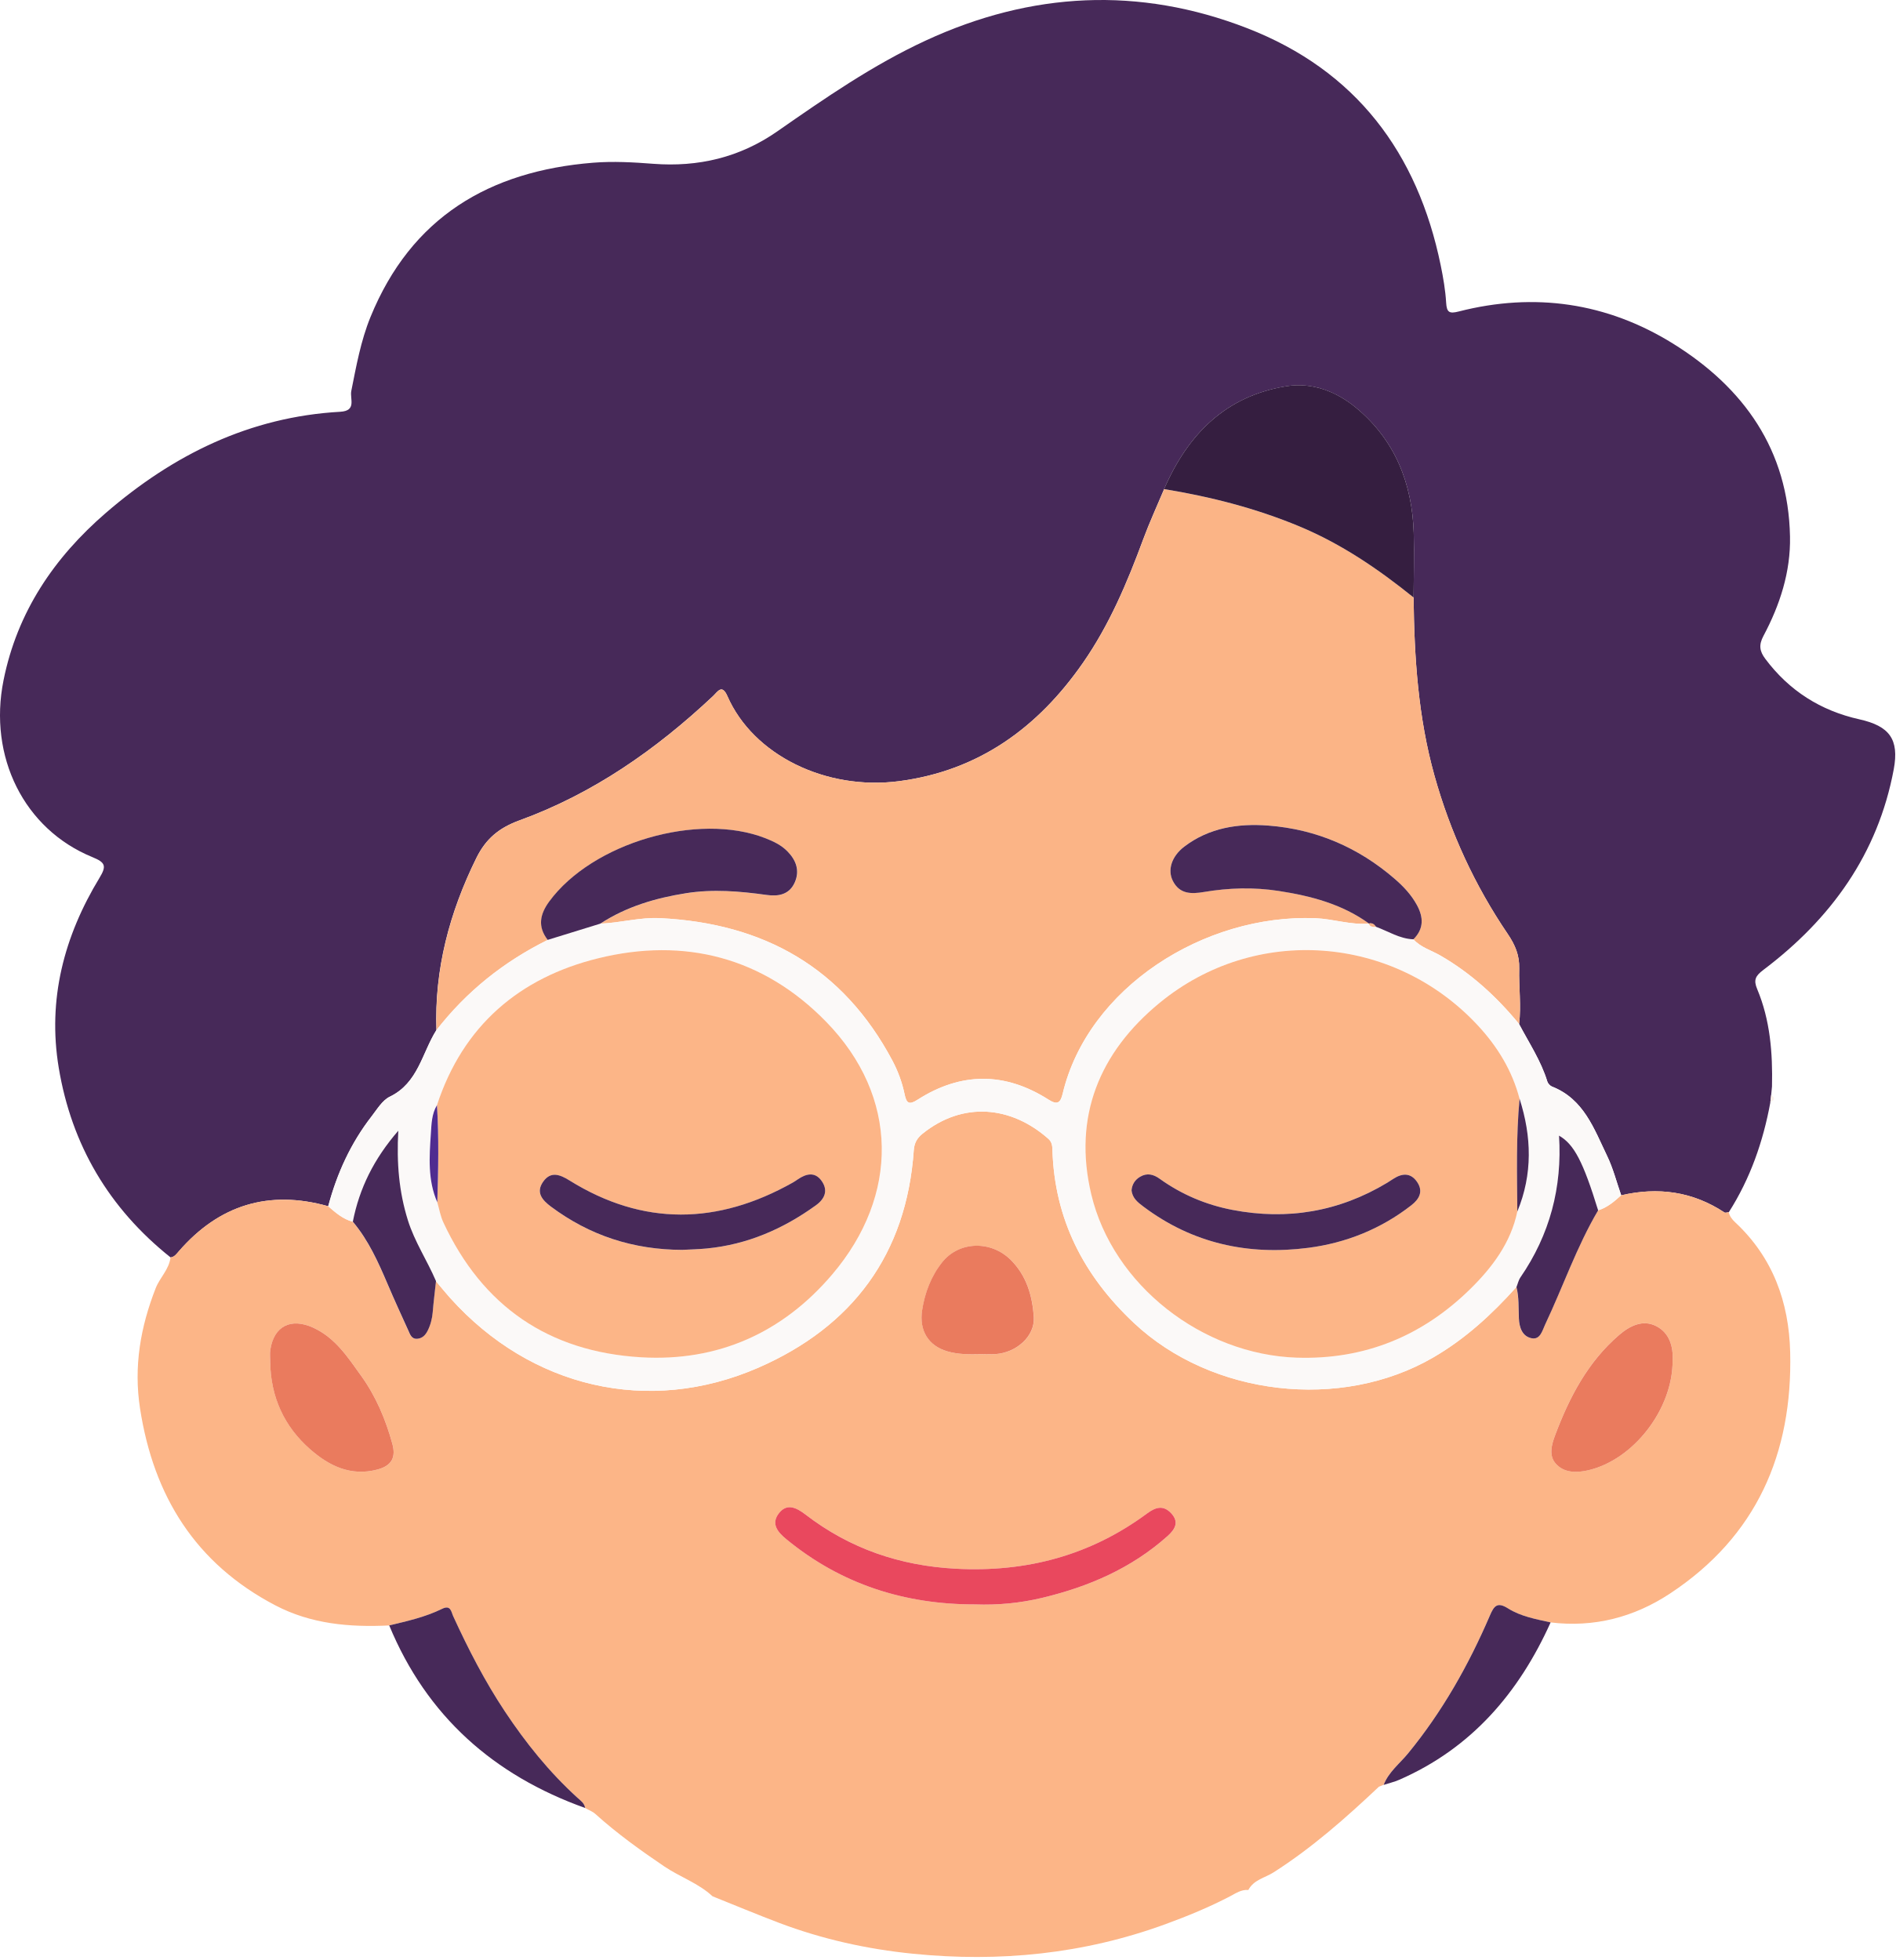
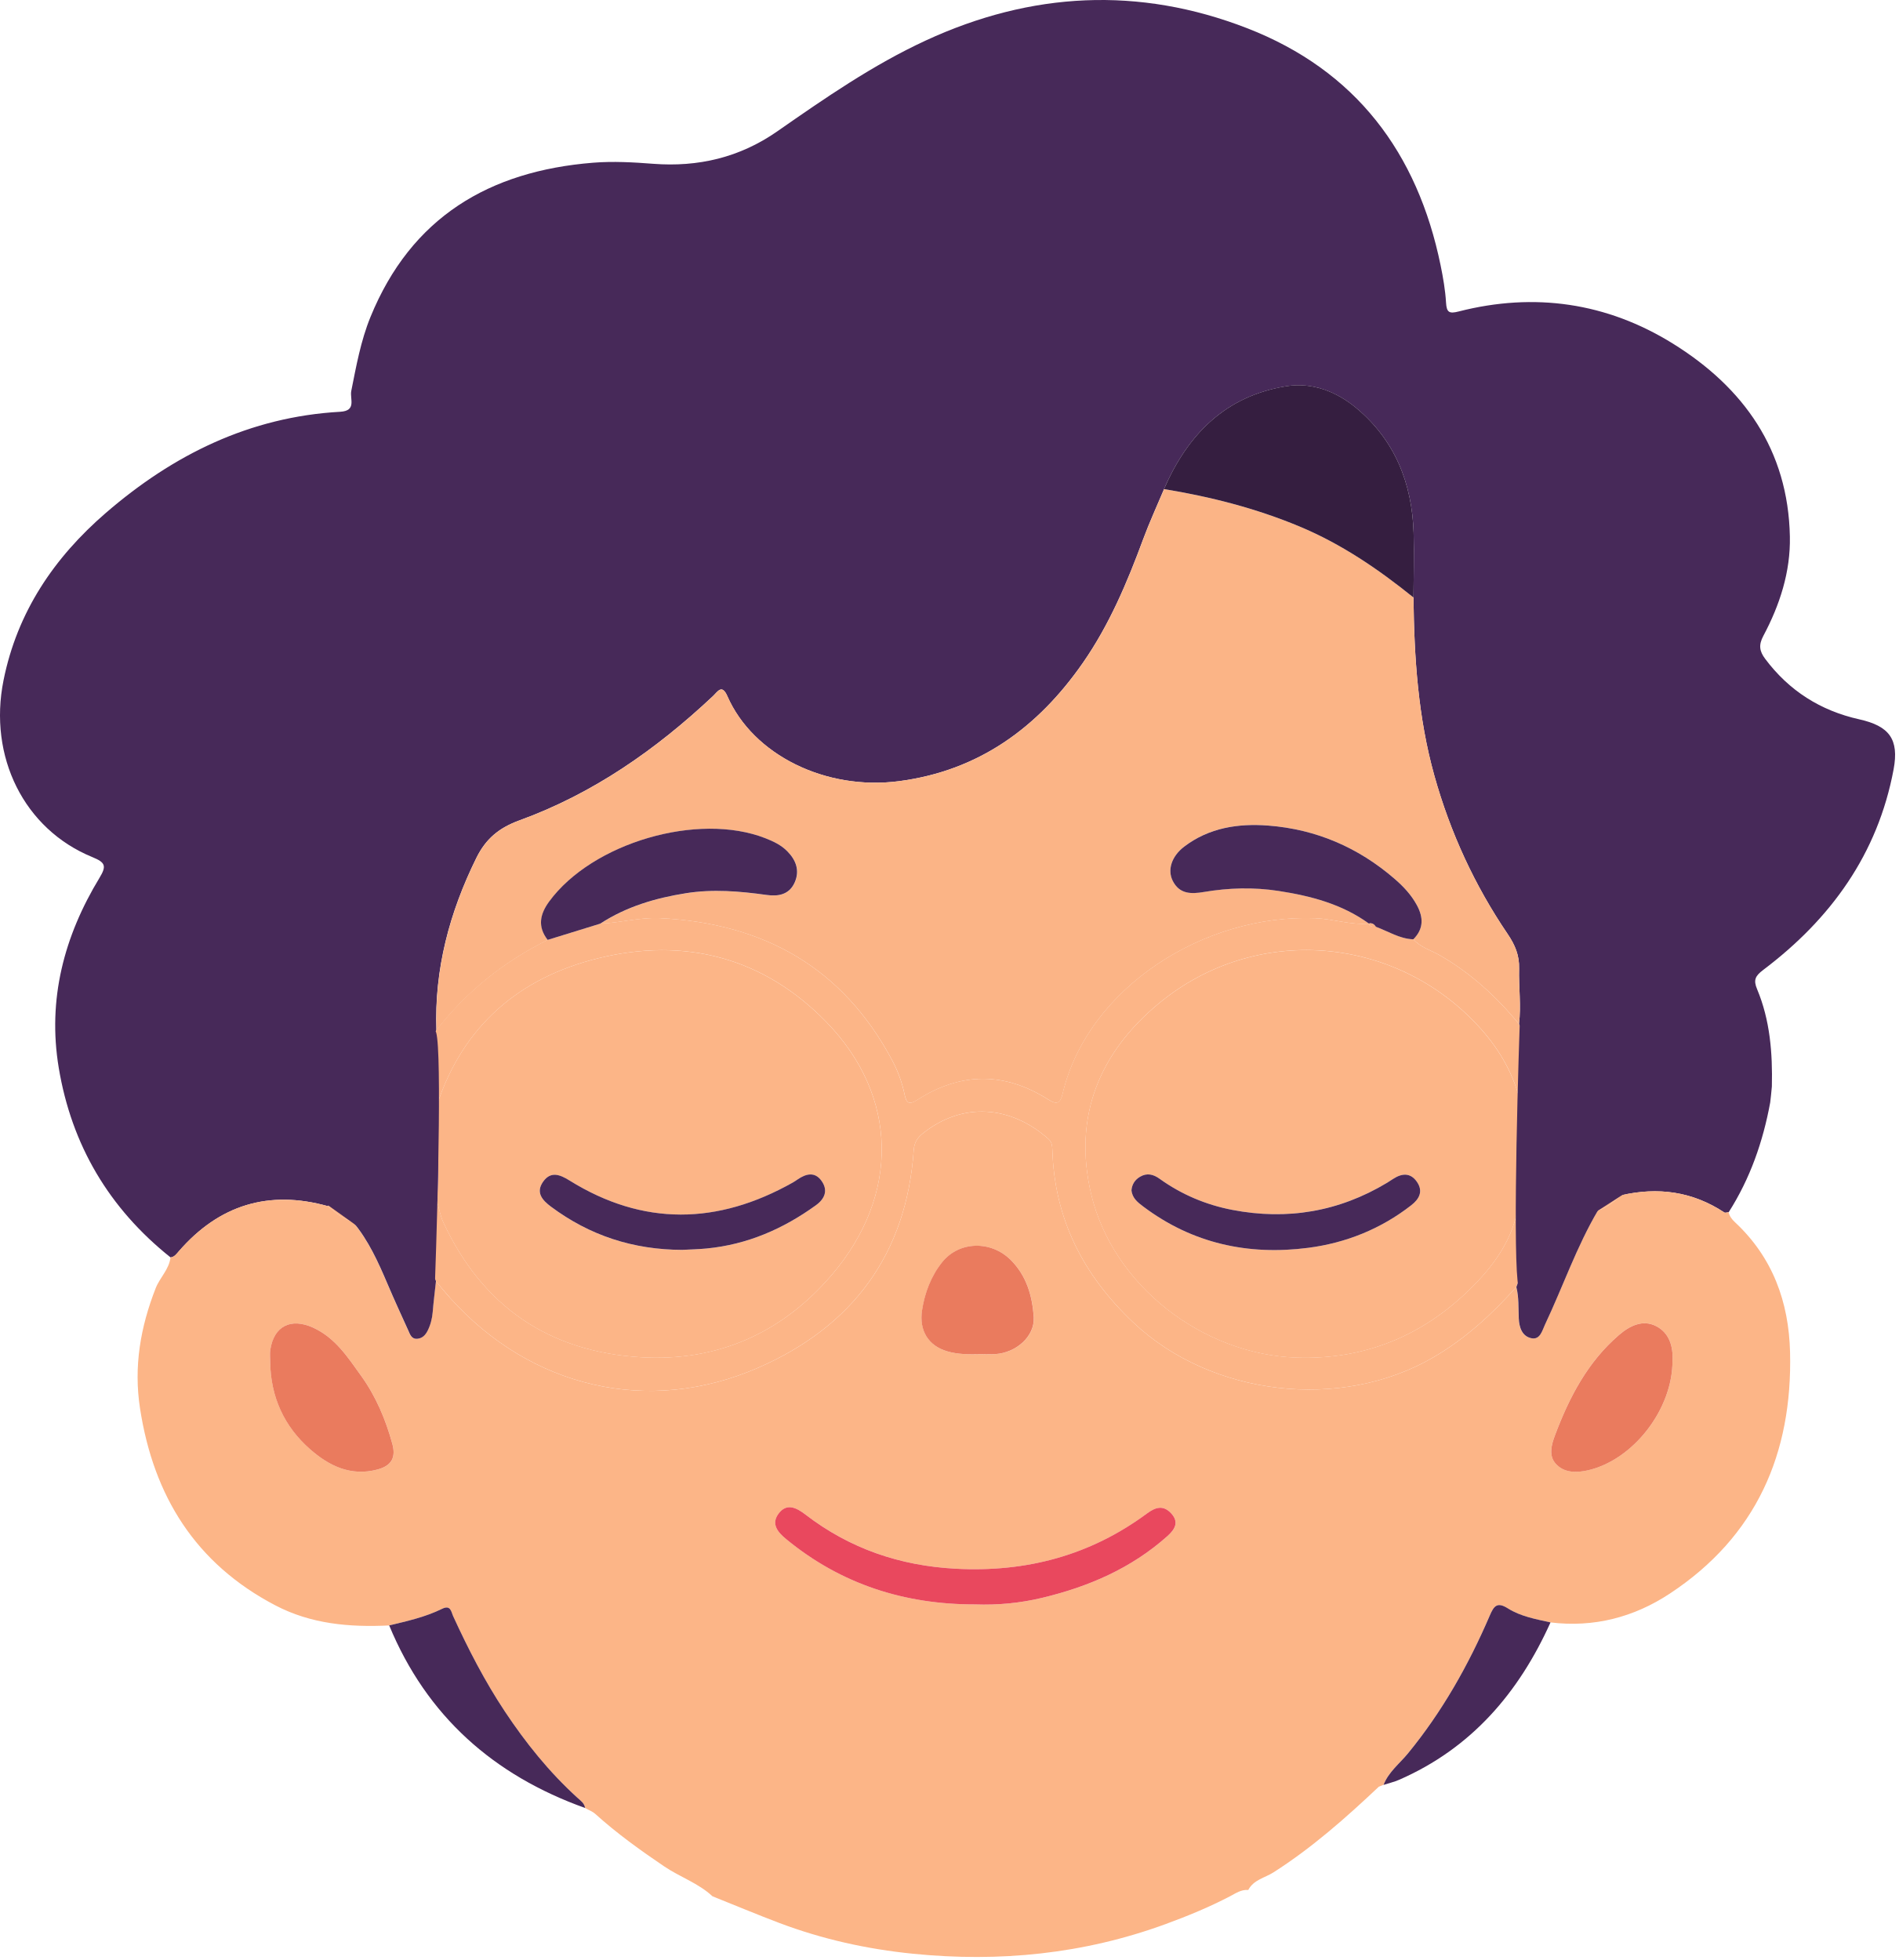
- <svg xmlns="http://www.w3.org/2000/svg" width="525" height="543" viewBox="0 0 525 543" fill="none">
+ <svg xmlns="http://www.w3.org/2000/svg" width="526" height="543" viewBox="0 0 526 543" fill="none">
  <path d="M47.25 348.358C30.23 334.788 19.83 317.238 16.27 295.808C13.13 276.878 17.73 259.398 27.55 243.218C29.57 239.888 29.21 238.938 25.57 237.448C6.67 229.718 -3.29 209.638 0.98 188.458C4.78 169.558 14.96 154.498 29.34 142.078C48.02 125.948 69.2 115.488 94.23 114.078C98.83 113.818 96.9 110.578 97.3 108.348C98.69 101.408 99.93 94.438 102.62 87.838C113.9 60.198 135.5 47.388 164.3 45.078C169.84 44.638 175.4 44.948 180.96 45.378C193.41 46.328 204.89 43.648 215.29 36.408C228.51 27.198 241.77 18.008 256.46 11.218C285.65 -2.282 315.51 -3.822 345.49 7.818C375.54 19.488 392.68 42.298 399.08 73.538C399.78 76.938 400.37 80.388 400.58 83.838C400.74 86.558 401.45 86.968 404.09 86.288C425.08 80.918 445.14 83.848 463.4 95.178C483.03 107.358 495.37 124.658 495.83 148.678C496.02 158.458 493.03 167.618 488.47 176.178C487.13 178.698 487.4 180.408 488.98 182.518C495.59 191.358 504.32 196.888 515.03 199.278C523.33 201.128 526.13 204.748 524.56 213.158C520.18 236.608 507.16 254.588 488.43 268.718C486.25 270.368 485.68 271.488 486.74 274.018C490.35 282.638 491.05 291.758 490.84 300.998C490.76 301.798 490.69 302.588 490.61 303.388C490.53 304.068 490.46 304.748 490.38 305.428C488.39 316.258 484.83 326.498 478.88 335.828C478.47 335.858 477.94 336.078 477.67 335.898C468.84 330.068 459.26 328.788 449.08 331.148C447.8 327.508 446.85 323.708 445.18 320.248C441.56 312.748 438.73 304.498 429.93 301.038C429.38 300.818 428.78 300.178 428.61 299.608C426.86 293.878 423.54 288.928 420.79 283.698C421.41 278.578 420.69 273.458 420.82 268.348C420.92 264.708 419.72 261.818 417.68 258.808C408.51 245.308 401.76 230.658 397.35 214.898C392.83 198.728 391.75 182.198 391.56 165.538C391.58 159.578 391.78 153.608 391.6 147.648C391.18 133.878 386.39 121.898 375.66 112.998C370.25 108.508 363.55 105.858 356.37 106.998C339.49 109.688 329.02 120.358 322.45 135.508C320.52 140.108 318.42 144.658 316.69 149.328C312.25 161.348 307.3 173.118 299.94 183.678C287.49 201.568 271.13 213.538 248.99 216.418C228.76 219.048 208.64 209.188 201.49 192.868C199.97 189.408 198.83 191.588 197.49 192.848C181.75 207.648 164.28 219.868 143.88 227.278C138.19 229.348 134.56 232.398 131.95 237.688C124.51 252.768 120.3 268.518 120.88 285.408C116.9 291.748 115.85 300.028 107.99 303.828C105.91 304.828 104.47 307.308 102.95 309.268C97.17 316.698 93.35 325.108 90.93 334.178C74.47 329.548 60.69 333.798 49.52 346.678C48.89 347.408 48.33 348.228 47.25 348.358Z" fill="#472959" />
-   <path d="M381.919 495.028C372.799 503.638 363.419 511.928 352.799 518.708C350.409 520.238 347.279 520.758 345.789 523.598C343.859 523.438 342.319 524.508 340.749 525.338C334.959 528.368 328.939 530.838 322.819 533.078C300.169 541.358 276.859 543.668 252.919 541.268C240.159 539.988 227.819 537.248 215.849 532.728C209.639 530.378 203.519 527.808 197.369 525.348C193.479 521.718 188.379 520.028 184.039 517.098C177.379 512.598 170.889 507.928 164.909 502.538C164.119 501.828 163.029 501.438 162.079 500.898C161.869 499.528 160.759 498.808 159.859 497.988C152.109 490.928 145.599 482.828 139.819 474.118C134.269 465.758 129.709 456.878 125.529 447.778C124.979 446.578 124.869 444.528 122.439 445.728C117.809 448.008 112.779 449.128 107.789 450.318C96.859 450.848 86.18 449.938 76.269 444.748C54.16 433.178 42.539 414.488 38.789 390.198C36.999 378.578 38.909 367.648 43.119 356.898C44.279 353.938 46.849 351.678 47.229 348.358C48.309 348.228 48.87 347.408 49.499 346.678C60.669 333.798 74.46 329.558 90.909 334.178C92.96 335.948 94.989 337.748 97.709 338.468C102.039 343.608 104.739 349.638 107.339 355.748C109.179 360.068 111.129 364.338 113.079 368.608C113.579 369.708 113.979 371.058 115.609 370.898C116.979 370.768 117.809 369.878 118.409 368.708C119.239 367.088 119.679 365.378 119.829 363.558C120.079 360.678 120.429 357.798 120.739 354.928C122.079 356.508 123.369 358.128 124.759 359.668C147.009 384.408 179.559 392.218 210.069 378.908C236.069 367.558 251.129 347.528 253.119 318.638C253.259 316.588 254.089 315.258 255.539 314.088C266.699 305.098 280.069 306.348 290.419 315.528C291.359 316.368 291.489 317.388 291.519 318.528C292.089 337.788 300.139 353.398 314.069 366.498C335.619 386.768 371.399 390.948 396.989 376.088C405.899 370.918 413.249 364.138 420.039 356.568C420.759 359.418 420.589 362.338 420.709 365.238C420.819 367.758 421.619 370.228 424.229 370.758C426.649 371.248 427.219 368.578 427.979 366.958C432.949 356.448 436.719 345.388 442.659 335.328C445.199 334.558 447.139 332.878 449.059 331.138C459.249 328.778 468.819 330.068 477.649 335.888C477.919 336.068 478.449 335.848 478.859 335.818C479.109 336.948 479.769 337.818 480.599 338.588C491.059 348.328 495.539 360.678 495.879 374.628C496.559 402.718 486.539 425.678 462.589 441.478C452.609 448.068 441.529 450.938 429.509 449.478C425.439 448.568 421.239 447.828 417.699 445.588C414.729 443.708 413.829 444.918 412.689 447.558C406.799 461.278 399.529 474.178 390.019 485.768C387.689 488.608 384.639 490.908 383.259 494.488L383.329 494.428C382.849 494.628 382.379 494.828 381.899 495.018L381.919 495.028ZM270.109 444.488C276.399 444.718 282.589 444.138 288.699 442.668C301.549 439.588 313.409 434.488 323.389 425.578C325.459 423.728 326.759 421.698 324.399 419.208C322.239 416.918 320.129 417.538 317.799 419.258C302.019 430.938 284.299 435.648 264.719 434.598C249.259 433.768 235.429 429.018 223.179 419.628C220.589 417.648 217.899 416.308 215.639 419.408C213.599 422.218 215.419 424.448 217.819 426.418C233.039 438.928 250.609 444.508 270.119 444.488H270.109ZM74.859 377.318C74.969 386.998 78.76 395.218 85.909 401.498C91.079 406.028 97.109 409.108 104.599 407.108C108.689 406.018 109.669 403.598 108.689 399.988C106.849 393.258 104.139 386.848 100.069 381.188C96.379 376.048 92.889 370.608 86.739 367.808C80.579 365.008 75.87 367.368 74.879 373.988C74.719 375.078 74.859 376.208 74.859 377.318ZM463.309 377.008C463.559 372.968 462.379 369.248 458.789 367.388C455.069 365.468 451.439 367.298 448.489 369.838C439.829 377.288 434.729 387.068 430.789 397.548C429.799 400.178 428.939 403.198 430.929 405.458C433.199 408.038 436.569 408.078 439.829 407.338C452.469 404.488 463.359 390.408 463.309 376.998V377.008ZM271.889 375.158C272.679 375.158 274.209 375.238 275.739 375.148C281.559 374.778 286.699 370.198 286.379 364.968C286.019 359.108 284.409 353.498 280.049 349.108C274.599 343.638 265.709 343.758 260.959 349.758C257.939 353.578 256.189 358.098 255.439 363.048C254.599 368.598 257.159 372.888 262.509 374.408C265.369 375.218 268.249 375.248 271.899 375.168L271.889 375.158Z" fill="#FCB587" />
+   <path d="M381.92 495.028C372.8 503.638 363.42 511.928 352.8 518.708C350.41 520.238 347.28 520.758 345.79 523.598C343.86 523.438 342.32 524.508 340.75 525.338C334.96 528.368 328.94 530.838 322.82 533.078C300.17 541.358 276.86 543.668 252.92 541.268C240.16 539.988 227.82 537.248 215.85 532.728C209.64 530.378 203.52 527.808 197.37 525.348C193.48 521.718 188.38 520.028 184.04 517.098C177.38 512.598 170.89 507.928 164.91 502.538C164.12 501.828 163.03 501.438 162.08 500.898C161.87 499.528 160.76 498.808 159.86 497.988C152.11 490.928 145.6 482.828 139.82 474.118C134.27 465.758 129.71 456.878 125.53 447.778C124.98 446.578 124.87 444.528 122.44 445.728C117.81 448.008 112.78 449.128 107.79 450.318C96.86 450.848 86.18 449.938 76.27 444.748C54.16 433.178 42.54 414.488 38.79 390.198C37 378.578 38.91 367.648 43.12 356.898C44.28 353.938 46.85 351.678 47.23 348.358C48.31 348.228 48.87 347.408 49.5 346.678C60.67 333.798 74.46 329.558 90.91 334.178C92.96 335.948 94.99 337.748 97.71 338.468C102.04 343.608 104.74 349.638 107.34 355.748C109.18 360.068 111.13 364.338 113.08 368.608C113.58 369.708 113.98 371.058 115.61 370.898C116.98 370.768 117.81 369.878 118.41 368.708C119.24 367.088 119.68 365.378 119.83 363.558C120.08 360.678 120.43 357.798 120.74 354.928C122.08 356.508 123.37 358.128 124.76 359.668C147.01 384.408 179.56 392.218 210.07 378.908C236.07 367.558 251.13 347.528 253.12 318.638C253.26 316.588 254.09 315.258 255.54 314.088C266.7 305.098 280.07 306.348 290.42 315.528C291.36 316.368 291.49 317.388 291.52 318.528C292.09 337.788 300.14 353.398 314.07 366.498C335.62 386.768 371.4 390.948 396.99 376.088C405.9 370.918 413.25 364.138 420.04 356.568C420.76 359.418 420.59 362.338 420.71 365.238C420.82 367.758 421.62 370.228 424.23 370.758C426.65 371.248 427.22 368.578 427.98 366.958C432.95 356.448 436.72 345.388 442.66 335.328C445.2 334.558 447.14 332.878 449.06 331.138C459.25 328.778 468.82 330.068 477.65 335.888C477.92 336.068 478.45 335.848 478.86 335.818C479.11 336.948 479.77 337.818 480.6 338.588C491.06 348.328 495.54 360.678 495.88 374.628C496.56 402.718 486.54 425.678 462.59 441.478C452.61 448.068 441.53 450.938 429.51 449.478C425.44 448.568 421.24 447.828 417.7 445.588C414.73 443.708 413.83 444.918 412.69 447.558C406.8 461.278 399.53 474.178 390.02 485.768C387.69 488.608 384.64 490.908 383.26 494.488L383.33 494.428C382.85 494.628 382.38 494.828 381.9 495.018L381.92 495.028ZM270.11 444.488C276.4 444.718 282.59 444.138 288.7 442.668C301.55 439.588 313.41 434.488 323.39 425.578C325.46 423.728 326.76 421.698 324.4 419.208C322.24 416.918 320.13 417.538 317.8 419.258C302.02 430.938 284.3 435.648 264.72 434.598C249.26 433.768 235.43 429.018 223.18 419.628C220.59 417.648 217.9 416.308 215.64 419.408C213.6 422.218 215.42 424.448 217.82 426.418C233.04 438.928 250.61 444.508 270.12 444.488H270.11ZM74.86 377.318C74.97 386.998 78.76 395.218 85.91 401.498C91.08 406.028 97.11 409.108 104.6 407.108C108.69 406.018 109.67 403.598 108.69 399.988C106.85 393.258 104.14 386.848 100.07 381.188C96.38 376.048 92.89 370.608 86.74 367.808C80.58 365.008 75.87 367.368 74.88 373.988C74.72 375.078 74.86 376.208 74.86 377.318ZM463.31 377.008C463.56 372.968 462.38 369.248 458.79 367.388C455.07 365.468 451.44 367.298 448.49 369.838C439.83 377.288 434.73 387.068 430.79 397.548C429.8 400.178 428.94 403.198 430.93 405.458C433.2 408.038 436.57 408.078 439.83 407.338C452.47 404.488 463.36 390.408 463.31 376.998V377.008ZM271.89 375.158C272.68 375.158 274.21 375.238 275.74 375.148C281.56 374.778 286.7 370.198 286.38 364.968C286.02 359.108 284.41 353.498 280.05 349.108C274.6 343.638 265.71 343.758 260.96 349.758C257.94 353.578 256.19 358.098 255.44 363.048C254.6 368.598 257.16 372.888 262.51 374.408C265.37 375.218 268.25 375.248 271.9 375.168L271.89 375.158Z" fill="#FCB587" />
  <path d="M107.799 450.308C112.789 449.118 117.809 447.998 122.449 445.718C124.879 444.518 124.989 446.568 125.539 447.768C129.719 456.868 134.279 465.748 139.829 474.108C145.609 482.818 152.119 490.918 159.869 497.978C160.769 498.798 161.879 499.518 162.089 500.888C136.739 491.818 118.199 475.428 107.809 450.298L107.799 450.308Z" fill="#472959" />
  <path d="M391.559 165.528C391.749 182.188 392.829 198.718 397.349 214.888C401.759 230.648 408.499 245.298 417.679 258.798C419.719 261.808 420.919 264.688 420.819 268.338C420.689 273.448 421.409 278.568 420.789 283.688C414.569 276.128 407.469 269.618 398.939 264.698C396.439 263.258 393.529 262.478 391.519 260.218C394.399 257.318 394.349 254.168 392.489 250.738C390.939 247.868 388.759 245.568 386.339 243.478C376.269 234.768 364.549 229.718 351.309 228.708C343.019 228.078 334.909 229.288 328.029 234.558C324.519 237.238 323.349 241.038 324.879 244.038C326.749 247.728 329.989 247.698 333.489 247.108C340.369 245.948 347.279 245.758 354.199 246.818C363.139 248.198 371.759 250.448 379.229 255.868C374.189 256.318 369.369 254.588 364.409 254.388C333.559 253.158 301.319 273.668 294.359 303.038C293.739 305.658 292.789 306.138 290.439 304.638C278.349 296.928 266.179 296.968 254.119 304.708C251.869 306.148 251.099 305.698 250.589 303.188C249.919 299.928 248.769 296.788 247.199 293.828C233.489 268.038 211.529 255.778 182.849 254.368C177.239 254.088 171.859 255.678 166.339 255.888C173.559 251.188 181.599 248.808 190.029 247.478C197.529 246.288 204.969 246.918 212.409 247.958C215.669 248.408 218.649 247.848 220.149 244.548C221.649 241.238 220.549 238.308 218.109 235.838C216.419 234.128 214.279 233.118 212.069 232.248C193.369 224.908 164.089 233.508 152.169 249.768C149.589 253.288 148.889 256.738 151.739 260.408C139.579 266.428 129.249 274.688 120.909 285.428C120.339 268.528 124.539 252.778 131.979 237.698C134.589 232.408 138.219 229.358 143.909 227.288C164.309 219.888 181.779 207.658 197.519 192.858C198.859 191.598 199.999 189.418 201.519 192.878C208.669 209.198 228.789 219.058 249.019 216.428C271.159 213.548 287.509 201.578 299.969 183.688C307.319 173.128 312.279 161.358 316.719 149.338C318.449 144.658 320.549 140.118 322.479 135.518C335.359 137.628 347.919 140.828 359.999 145.868C371.609 150.708 381.869 157.698 391.589 165.548L391.559 165.528Z" fill="#FBB486" />
-   <path d="M166.319 255.878C171.849 255.658 177.219 254.078 182.829 254.358C211.509 255.768 233.479 268.028 247.179 293.818C248.749 296.778 249.899 299.918 250.569 303.178C251.089 305.688 251.849 306.148 254.099 304.698C266.159 296.968 278.329 296.928 290.419 304.628C292.779 306.128 293.719 305.648 294.339 303.028C301.299 273.668 333.539 253.148 364.389 254.378C369.359 254.578 374.179 256.308 379.209 255.858H379.119C379.499 256.778 380.279 256.788 381.099 256.718C384.529 257.978 387.689 260.058 391.499 260.208C393.509 262.458 396.419 263.248 398.919 264.688C407.449 269.598 414.559 276.118 420.769 283.678C423.519 288.908 426.839 293.858 428.589 299.588C428.759 300.158 429.359 300.798 429.909 301.018C438.709 304.478 441.539 312.728 445.159 320.228C446.829 323.678 447.779 327.478 449.059 331.128C447.149 332.858 445.209 334.548 442.659 335.308C438.529 321.878 435.999 316.988 431.829 314.608C432.739 328.978 429.259 342.068 421.129 353.888C420.599 354.658 420.399 355.658 420.039 356.558C413.259 364.128 405.899 370.908 396.989 376.078C371.399 390.948 335.619 386.758 314.069 366.488C300.139 353.378 292.089 337.768 291.519 318.518C291.489 317.378 291.359 316.358 290.419 315.518C280.079 306.338 266.699 305.088 255.539 314.078C254.089 315.248 253.269 316.578 253.119 318.628C251.119 347.508 236.069 367.548 210.069 378.898C179.559 392.208 147.009 384.398 124.759 359.658C123.379 358.118 122.079 356.498 120.739 354.918C118.309 349.218 114.819 344.038 112.949 338.048C110.509 330.228 109.799 322.258 110.299 313.258C103.509 321.098 99.519 329.238 97.699 338.468C94.989 337.748 92.949 335.948 90.899 334.178C93.319 325.108 97.139 316.708 102.919 309.268C104.449 307.308 105.889 304.838 107.959 303.828C115.819 300.028 116.869 291.738 120.849 285.408C129.179 274.678 139.519 266.418 151.679 260.398C156.549 258.898 161.419 257.388 166.289 255.888L166.319 255.878ZM420.929 304.408C418.889 296.578 414.799 289.908 409.339 284.038C386.029 258.988 347.689 256.028 321.189 277.838C304.559 291.528 297.189 309.338 302.279 330.818C308.259 356.038 333.069 375.258 359.219 376.108C378.099 376.728 394.089 370.058 407.319 357.038C413.319 351.138 418.499 344.288 420.309 335.618C424.579 325.288 424.299 314.868 420.929 304.398V304.408ZM121.049 306.168C119.569 308.608 119.539 311.418 119.359 314.078C118.929 320.478 118.469 326.938 121.139 333.068C121.689 334.928 121.999 336.888 122.809 338.628C133.639 361.898 152.009 374.468 177.519 376.008C198.899 377.288 216.829 369.198 230.559 353.028C249.129 331.168 249.079 303.798 228.849 283.058C211.449 265.208 189.659 259.578 165.729 265.468C143.899 270.838 128.249 284.158 121.049 306.168Z" fill="#FBF9F8" />
-   <path d="M391.56 165.528C381.83 157.678 371.58 150.688 359.97 145.848C347.89 140.808 335.33 137.608 322.45 135.498C329.02 120.348 339.49 109.678 356.37 106.988C363.55 105.848 370.25 108.498 375.66 112.988C386.39 121.888 391.18 133.878 391.6 147.638C391.78 153.598 391.59 159.558 391.56 165.528Z" fill="#351E40" />
-   <path d="M490.609 303.368C491.909 304.198 491.409 304.828 490.379 305.408C490.449 304.728 490.529 304.048 490.609 303.368Z" fill="#FBF1EA" />
+   <path d="M166.318 255.878C171.848 255.658 177.218 254.078 182.828 254.358C211.508 255.768 233.478 268.028 247.178 293.818C248.748 296.778 249.898 299.918 250.568 303.178C251.088 305.688 251.848 306.148 254.098 304.698C266.158 296.968 278.328 296.928 290.418 304.628C292.778 306.128 293.718 305.648 294.338 303.028C301.298 273.668 333.538 253.148 364.388 254.378C369.358 254.578 374.178 256.308 379.208 255.858H379.118C379.498 256.778 380.278 256.788 381.098 256.718C384.528 257.978 387.688 260.058 391.498 260.208C393.508 262.458 396.418 263.248 398.918 264.688C407.448 269.598 414.558 276.118 420.768 283.678C423.518 288.908 426.838 293.858 428.588 299.588C428.758 300.158 429.358 300.798 429.908 301.018C438.708 304.478 441.538 312.728 445.158 320.228C446.828 323.678 447.778 327.478 449.058 331.128C447.148 332.858 445.208 334.548 442.658 335.308C438.528 321.878 435.998 316.988 431.828 314.608C432.738 328.978 429.258 342.068 421.128 353.888C420.598 354.658 420.398 355.658 420.038 356.558C413.258 364.128 405.898 370.908 396.988 376.078C371.398 390.948 335.618 386.758 314.068 366.488C300.138 353.378 292.088 337.768 291.518 318.518C291.488 317.378 291.358 316.358 290.418 315.518C280.078 306.338 266.698 305.088 255.538 314.078C254.088 315.248 253.268 316.578 253.118 318.628C251.118 347.508 236.068 367.548 210.068 378.898C179.558 392.208 147.008 384.398 124.758 359.658C123.378 358.118 122.078 356.498 120.738 354.918C118.308 349.218 114.818 344.038 112.948 338.048C110.508 330.228 109.798 322.258 110.298 313.258C103.508 321.098 99.519 329.238 97.698 338.468C94.989 337.748 92.948 335.948 90.898 334.178C93.318 325.108 97.138 316.708 102.918 309.268C104.448 307.308 105.888 304.838 107.958 303.828C115.818 300.028 116.868 291.738 120.848 285.408C129.178 274.678 139.518 266.418 151.678 260.398C156.548 258.898 161.418 257.388 166.288 255.888L166.318 255.878ZM420.928 304.408C418.888 296.578 414.798 289.908 409.338 284.038C386.028 258.988 347.688 256.028 321.188 277.838C304.558 291.528 297.188 309.338 302.278 330.818C308.258 356.038 333.068 375.258 359.218 376.108C378.098 376.728 394.088 370.058 407.318 357.038C413.318 351.138 418.498 344.288 420.308 335.618C424.578 325.288 424.298 314.868 420.928 304.398V304.408ZM121.048 306.168C119.568 308.608 119.538 311.418 119.358 314.078C118.928 320.478 118.468 326.938 121.138 333.068C121.688 334.928 121.998 336.888 122.808 338.628C133.638 361.898 152.008 374.468 177.518 376.008C198.898 377.288 216.828 369.198 230.558 353.028C249.128 331.168 249.078 303.798 228.848 283.058C211.448 265.208 189.658 259.578 165.728 265.468C143.898 270.838 128.248 284.158 121.048 306.168Z" fill="#FCB587" />
+   <path d="M391.559 165.528C381.829 157.678 371.579 150.688 359.969 145.848C347.889 140.808 335.329 137.608 322.449 135.498C329.019 120.348 339.489 109.678 356.369 106.988C363.549 105.848 370.249 108.498 375.659 112.988C386.389 121.888 391.179 133.878 391.599 147.638C391.779 153.598 391.589 159.558 391.559 165.528Z" fill="#351E40" />
  <path d="M383.27 494.488C384.65 490.908 387.7 488.608 390.03 485.768C399.54 474.168 406.81 461.268 412.7 447.558C413.83 444.918 414.74 443.708 417.71 445.588C421.26 447.828 425.45 448.568 429.52 449.478C420.72 468.998 407.58 484.348 387.58 493.078C386.2 493.678 384.71 494.018 383.27 494.488Z" fill="#472959" />
-   <path d="M381.919 495.028C382.399 494.828 382.869 494.628 383.349 494.438C382.869 494.638 382.399 494.838 381.919 495.028Z" fill="#472959" />
-   <path d="M270.11 444.488C250.6 444.508 233.03 438.938 217.81 426.418C215.41 424.448 213.59 422.218 215.63 419.408C217.89 416.308 220.58 417.638 223.17 419.628C235.41 429.018 249.24 433.768 264.71 434.598C284.29 435.648 302.01 430.938 317.79 419.258C320.12 417.538 322.23 416.918 324.39 419.208C326.74 421.698 325.45 423.728 323.38 425.578C313.4 434.488 301.55 439.588 288.69 442.668C282.58 444.128 276.4 444.718 270.1 444.488H270.11Z" fill="#E9485E" />
+   <path d="M381.92 495.028C382.4 494.828 382.87 494.628 383.35 494.438C382.87 494.638 382.4 494.838 381.92 495.028Z" fill="#472959" />
+   <path d="M270.109 444.488C250.599 444.508 233.029 438.938 217.809 426.418C215.409 424.448 213.589 422.218 215.629 419.408C217.889 416.308 220.579 417.638 223.169 419.628C235.409 429.018 249.239 433.768 264.709 434.598C284.289 435.648 302.009 430.938 317.789 419.258C320.119 417.538 322.229 416.918 324.389 419.208C326.739 421.698 325.449 423.728 323.379 425.578C313.399 434.488 301.549 439.588 288.689 442.668C282.579 444.128 276.399 444.718 270.099 444.488H270.109Z" fill="#E9485E" />
  <path d="M74.85 377.318C74.85 376.208 74.71 375.078 74.87 373.988C75.86 367.368 80.57 365.008 86.73 367.808C92.88 370.608 96.37 376.048 100.06 381.188C104.13 386.848 106.84 393.258 108.68 399.988C109.66 403.588 108.68 406.008 104.59 407.108C97.09 409.108 91.06 406.028 85.9 401.498C78.74 395.228 74.96 386.998 74.85 377.318Z" fill="#EA7B5E" />
-   <path d="M463.309 377.008C463.349 390.408 452.459 404.488 439.829 407.348C436.579 408.078 433.199 408.048 430.929 405.468C428.939 403.208 429.799 400.188 430.789 397.558C434.729 387.078 439.829 377.298 448.489 369.848C451.439 367.308 455.069 365.478 458.789 367.398C462.379 369.248 463.549 372.978 463.309 377.018V377.008Z" fill="#EA7B5E" />
-   <path d="M271.88 375.158C268.23 375.248 265.359 375.218 262.489 374.398C257.139 372.878 254.58 368.588 255.42 363.038C256.17 358.098 257.92 353.568 260.94 349.748C265.69 343.748 274.579 343.628 280.029 349.098C284.389 353.478 285.999 359.098 286.359 364.958C286.679 370.188 281.54 374.768 275.72 375.138C274.2 375.238 272.669 375.148 271.869 375.148L271.88 375.158Z" fill="#EA7B5E" />
-   <path d="M97.73 338.468C99.549 329.228 103.539 321.088 110.329 313.258C109.829 322.268 110.539 330.238 112.979 338.048C114.849 344.038 118.339 349.218 120.769 354.918C120.459 357.788 120.099 360.668 119.859 363.548C119.699 365.368 119.259 367.078 118.439 368.698C117.839 369.868 117.009 370.758 115.639 370.888C113.999 371.048 113.599 369.688 113.109 368.598C111.159 364.328 109.209 360.058 107.369 355.738C104.769 349.638 102.069 343.598 97.74 338.458L97.73 338.468Z" fill="#472959" />
-   <path d="M420.06 356.568C420.42 355.678 420.62 354.678 421.15 353.898C429.28 342.078 432.76 328.978 431.85 314.618C436.03 317.008 438.55 321.888 442.68 335.318C436.74 345.378 432.97 356.448 428 366.948C427.23 368.568 426.67 371.238 424.25 370.748C421.64 370.218 420.84 367.748 420.73 365.228C420.61 362.328 420.78 359.408 420.06 356.558V356.568Z" fill="#472959" />
+   <path d="M463.31 377.008C463.35 390.408 452.46 404.488 439.83 407.348C436.58 408.078 433.2 408.048 430.93 405.468C428.94 403.208 429.8 400.188 430.79 397.558C434.73 387.078 439.83 377.298 448.49 369.848C451.44 367.308 455.07 365.478 458.79 367.398C462.38 369.248 463.55 372.978 463.31 377.018V377.008Z" fill="#EA7B5E" />
+   <path d="M271.879 375.158C268.229 375.248 265.359 375.218 262.489 374.398C257.139 372.878 254.579 368.588 255.419 363.038C256.169 358.098 257.919 353.568 260.939 349.748C265.689 343.748 274.579 343.628 280.029 349.098C284.389 353.478 285.999 359.098 286.359 364.958C286.679 370.188 281.539 374.768 275.719 375.138C274.199 375.238 272.669 375.148 271.869 375.148L271.879 375.158Z" fill="#EA7B5E" />
+   <path d="M97.731 338.468C99.55 329.228 103.54 321.088 110.33 313.258C109.83 322.268 110.54 330.238 112.98 338.048C114.85 344.038 118.34 349.218 120.77 354.918C120.46 357.788 120.1 360.668 119.86 363.548C119.7 365.368 119.26 367.078 118.44 368.698C117.84 369.868 117.01 370.758 115.64 370.888C114 371.048 113.6 369.688 113.11 368.598C111.16 364.328 109.21 360.058 107.37 355.738C104.77 349.638 102.07 343.598 97.74 338.458L97.731 338.468Z" fill="#472959" />
+   <path d="M420.059 356.568C420.419 355.678 420.619 354.678 421.149 353.898C429.279 342.078 432.759 328.978 431.849 314.618C436.029 317.008 438.549 321.888 442.679 335.318C436.739 345.378 432.969 356.448 427.999 366.948C427.229 368.568 426.669 371.238 424.249 370.748C421.639 370.218 420.839 367.748 420.729 365.228C420.609 362.328 420.779 359.408 420.059 356.558V356.568Z" fill="#472959" />
  <path d="M166.32 255.878C161.45 257.378 156.58 258.888 151.71 260.388C148.86 256.718 149.56 253.268 152.14 249.748C164.07 233.488 193.35 224.898 212.04 232.228C214.25 233.098 216.39 234.108 218.08 235.818C220.52 238.288 221.62 241.218 220.12 244.528C218.62 247.838 215.64 248.398 212.38 247.938C204.94 246.898 197.5 246.268 190 247.458C181.57 248.798 173.53 251.168 166.31 255.868L166.32 255.878Z" fill="#472959" />
  <path d="M391.509 260.228C387.699 260.088 384.549 257.998 381.109 256.738C380.629 256.038 380.039 255.608 379.139 255.878H379.229C371.759 250.458 363.129 248.208 354.199 246.828C347.279 245.758 340.369 245.958 333.489 247.118C329.989 247.708 326.749 247.738 324.879 244.048C323.349 241.038 324.519 237.248 328.029 234.568C334.919 229.298 343.019 228.088 351.309 228.718C364.549 229.728 376.269 234.768 386.339 243.488C388.759 245.578 390.929 247.878 392.489 250.748C394.349 254.178 394.409 257.328 391.519 260.228H391.509Z" fill="#472959" />
-   <path d="M121.04 306.178C128.24 284.158 143.89 270.838 165.72 265.478C189.65 259.598 211.44 265.228 228.84 283.068C249.07 303.818 249.12 331.188 230.55 353.038C216.82 369.208 198.89 377.298 177.51 376.018C152 374.488 133.63 361.908 122.8 338.638C121.99 336.898 121.67 334.938 121.13 333.078C121.42 324.108 121.6 315.138 121.04 306.178ZM189.09 346.268C191.09 346.158 193.46 346.108 195.8 345.888C207 344.798 216.94 340.478 225.99 333.938C228.49 332.128 229.46 329.798 227.58 327.158C225.73 324.558 223.3 325.178 220.99 326.738C220.53 327.048 220.07 327.368 219.59 327.638C198.87 339.308 178.22 339.778 157.75 327.048C155.11 325.408 152.57 324.418 150.47 327.368C148.34 330.368 150.2 332.488 152.65 334.318C163.36 342.288 175.39 346.248 189.09 346.278V346.268Z" fill="#FCB587" />
+   <path d="M121.039 306.178C128.239 284.158 143.889 270.838 165.719 265.478C189.649 259.598 211.439 265.228 228.839 283.068C249.069 303.818 249.119 331.188 230.549 353.038C216.819 369.208 198.889 377.298 177.509 376.018C151.999 374.488 133.629 361.908 122.799 338.638C121.989 336.898 121.669 334.938 121.129 333.078C121.419 324.108 121.599 315.138 121.039 306.178ZM189.089 346.268C191.089 346.158 193.459 346.108 195.799 345.888C206.999 344.798 216.939 340.478 225.989 333.938C228.489 332.128 229.459 329.798 227.579 327.158C225.729 324.558 223.299 325.178 220.989 326.738C220.529 327.048 220.069 327.368 219.589 327.638C198.869 339.308 178.219 339.778 157.749 327.048C155.109 325.408 152.569 324.418 150.469 327.368C148.339 330.368 150.199 332.488 152.649 334.318C163.359 342.288 175.389 346.248 189.089 346.278V346.268Z" fill="#FCB587" />
  <path d="M420.3 335.638C418.5 344.308 413.31 351.158 407.31 357.058C394.08 370.068 378.09 376.738 359.21 376.128C333.06 375.278 308.25 356.058 302.27 330.838C297.18 309.348 304.55 291.538 321.18 277.858C347.67 256.048 386.02 258.998 409.33 284.058C414.79 289.928 418.88 296.608 420.92 304.428C419.93 314.818 420.21 325.238 420.3 335.658V335.638ZM313.44 329.728C313.63 331.898 315.15 333.088 316.73 334.278C330.35 344.518 345.81 347.848 362.4 345.698C372.84 344.348 382.52 340.468 390.95 333.898C393.17 332.168 394.32 330.038 392.53 327.438C390.77 324.868 388.42 324.978 385.98 326.568C385.4 326.948 384.82 327.338 384.23 327.688C370.9 335.688 356.58 338.108 341.36 335.188C334.05 333.778 327.3 330.938 321.23 326.568C319.54 325.348 317.75 324.858 315.8 326.018C314.39 326.858 313.61 328.098 313.44 329.728Z" fill="#FCB587" />
  <path d="M420.3 335.638C420.21 325.228 419.94 314.808 420.92 304.408C424.28 314.888 424.57 325.308 420.3 335.638Z" fill="#472959" />
  <path d="M121.039 306.178C121.599 315.148 121.409 324.118 121.129 333.078C118.459 326.948 118.919 320.488 119.349 314.088C119.529 311.418 119.569 308.618 121.039 306.178Z" fill="#4F2C90" />
-   <path d="M379.14 255.878C380.04 255.608 380.64 256.038 381.11 256.738C380.3 256.808 379.52 256.798 379.14 255.878Z" fill="#FBB486" />
-   <path d="M189.09 346.268C175.39 346.238 163.37 342.288 152.65 334.308C150.2 332.488 148.34 330.358 150.47 327.358C152.57 324.408 155.1 325.388 157.75 327.038C178.22 339.768 198.86 339.298 219.59 327.628C220.07 327.358 220.53 327.038 220.99 326.728C223.3 325.158 225.73 324.548 227.58 327.148C229.46 329.788 228.49 332.128 225.99 333.928C216.94 340.468 207 344.788 195.8 345.878C193.46 346.108 191.09 346.148 189.09 346.258V346.268Z" fill="#472959" />
+   <path d="M379.141 255.878C380.041 255.608 380.641 256.038 381.111 256.738C380.301 256.808 379.521 256.798 379.141 255.878Z" fill="#FBB486" />
+   <path d="M189.089 346.268C175.389 346.238 163.369 342.288 152.649 334.308C150.199 332.488 148.339 330.358 150.469 327.358C152.569 324.408 155.099 325.388 157.749 327.038C178.219 339.768 198.859 339.298 219.589 327.628C220.069 327.358 220.529 327.038 220.989 326.728C223.299 325.158 225.729 324.548 227.579 327.148C229.459 329.788 228.489 332.128 225.989 333.928C216.939 340.468 206.999 344.788 195.799 345.878C193.459 346.108 191.089 346.148 189.089 346.258V346.268Z" fill="#472959" />
  <path d="M313.439 329.728C313.599 328.098 314.389 326.858 315.799 326.018C317.749 324.858 319.539 325.348 321.229 326.568C327.299 330.928 334.049 333.778 341.359 335.188C356.579 338.118 370.899 335.698 384.229 327.688C384.819 327.328 385.399 326.938 385.979 326.568C388.419 324.988 390.769 324.868 392.529 327.438C394.309 330.038 393.169 332.168 390.949 333.898C382.529 340.468 372.839 344.348 362.399 345.698C345.809 347.848 330.349 344.518 316.729 334.278C315.139 333.088 313.629 331.898 313.439 329.718V329.728Z" fill="#472959" />
+   <path d="M98 339L91 334L79.5 320L82.5 291.5C94.333 289.333 118.5 285.1 120.5 285.5C122.5 285.9 121.333 332 120.5 355L112.5 350L98 339Z" fill="#472959" />
+   <path d="M421.001 357.5C419.001 355.9 420.167 307.5 421.001 283.5L443 282.5L449.5 331L442.5 335.5L436 342.5C431.834 348.167 423.001 359.1 421.001 357.5Z" fill="#472959" />
</svg>
